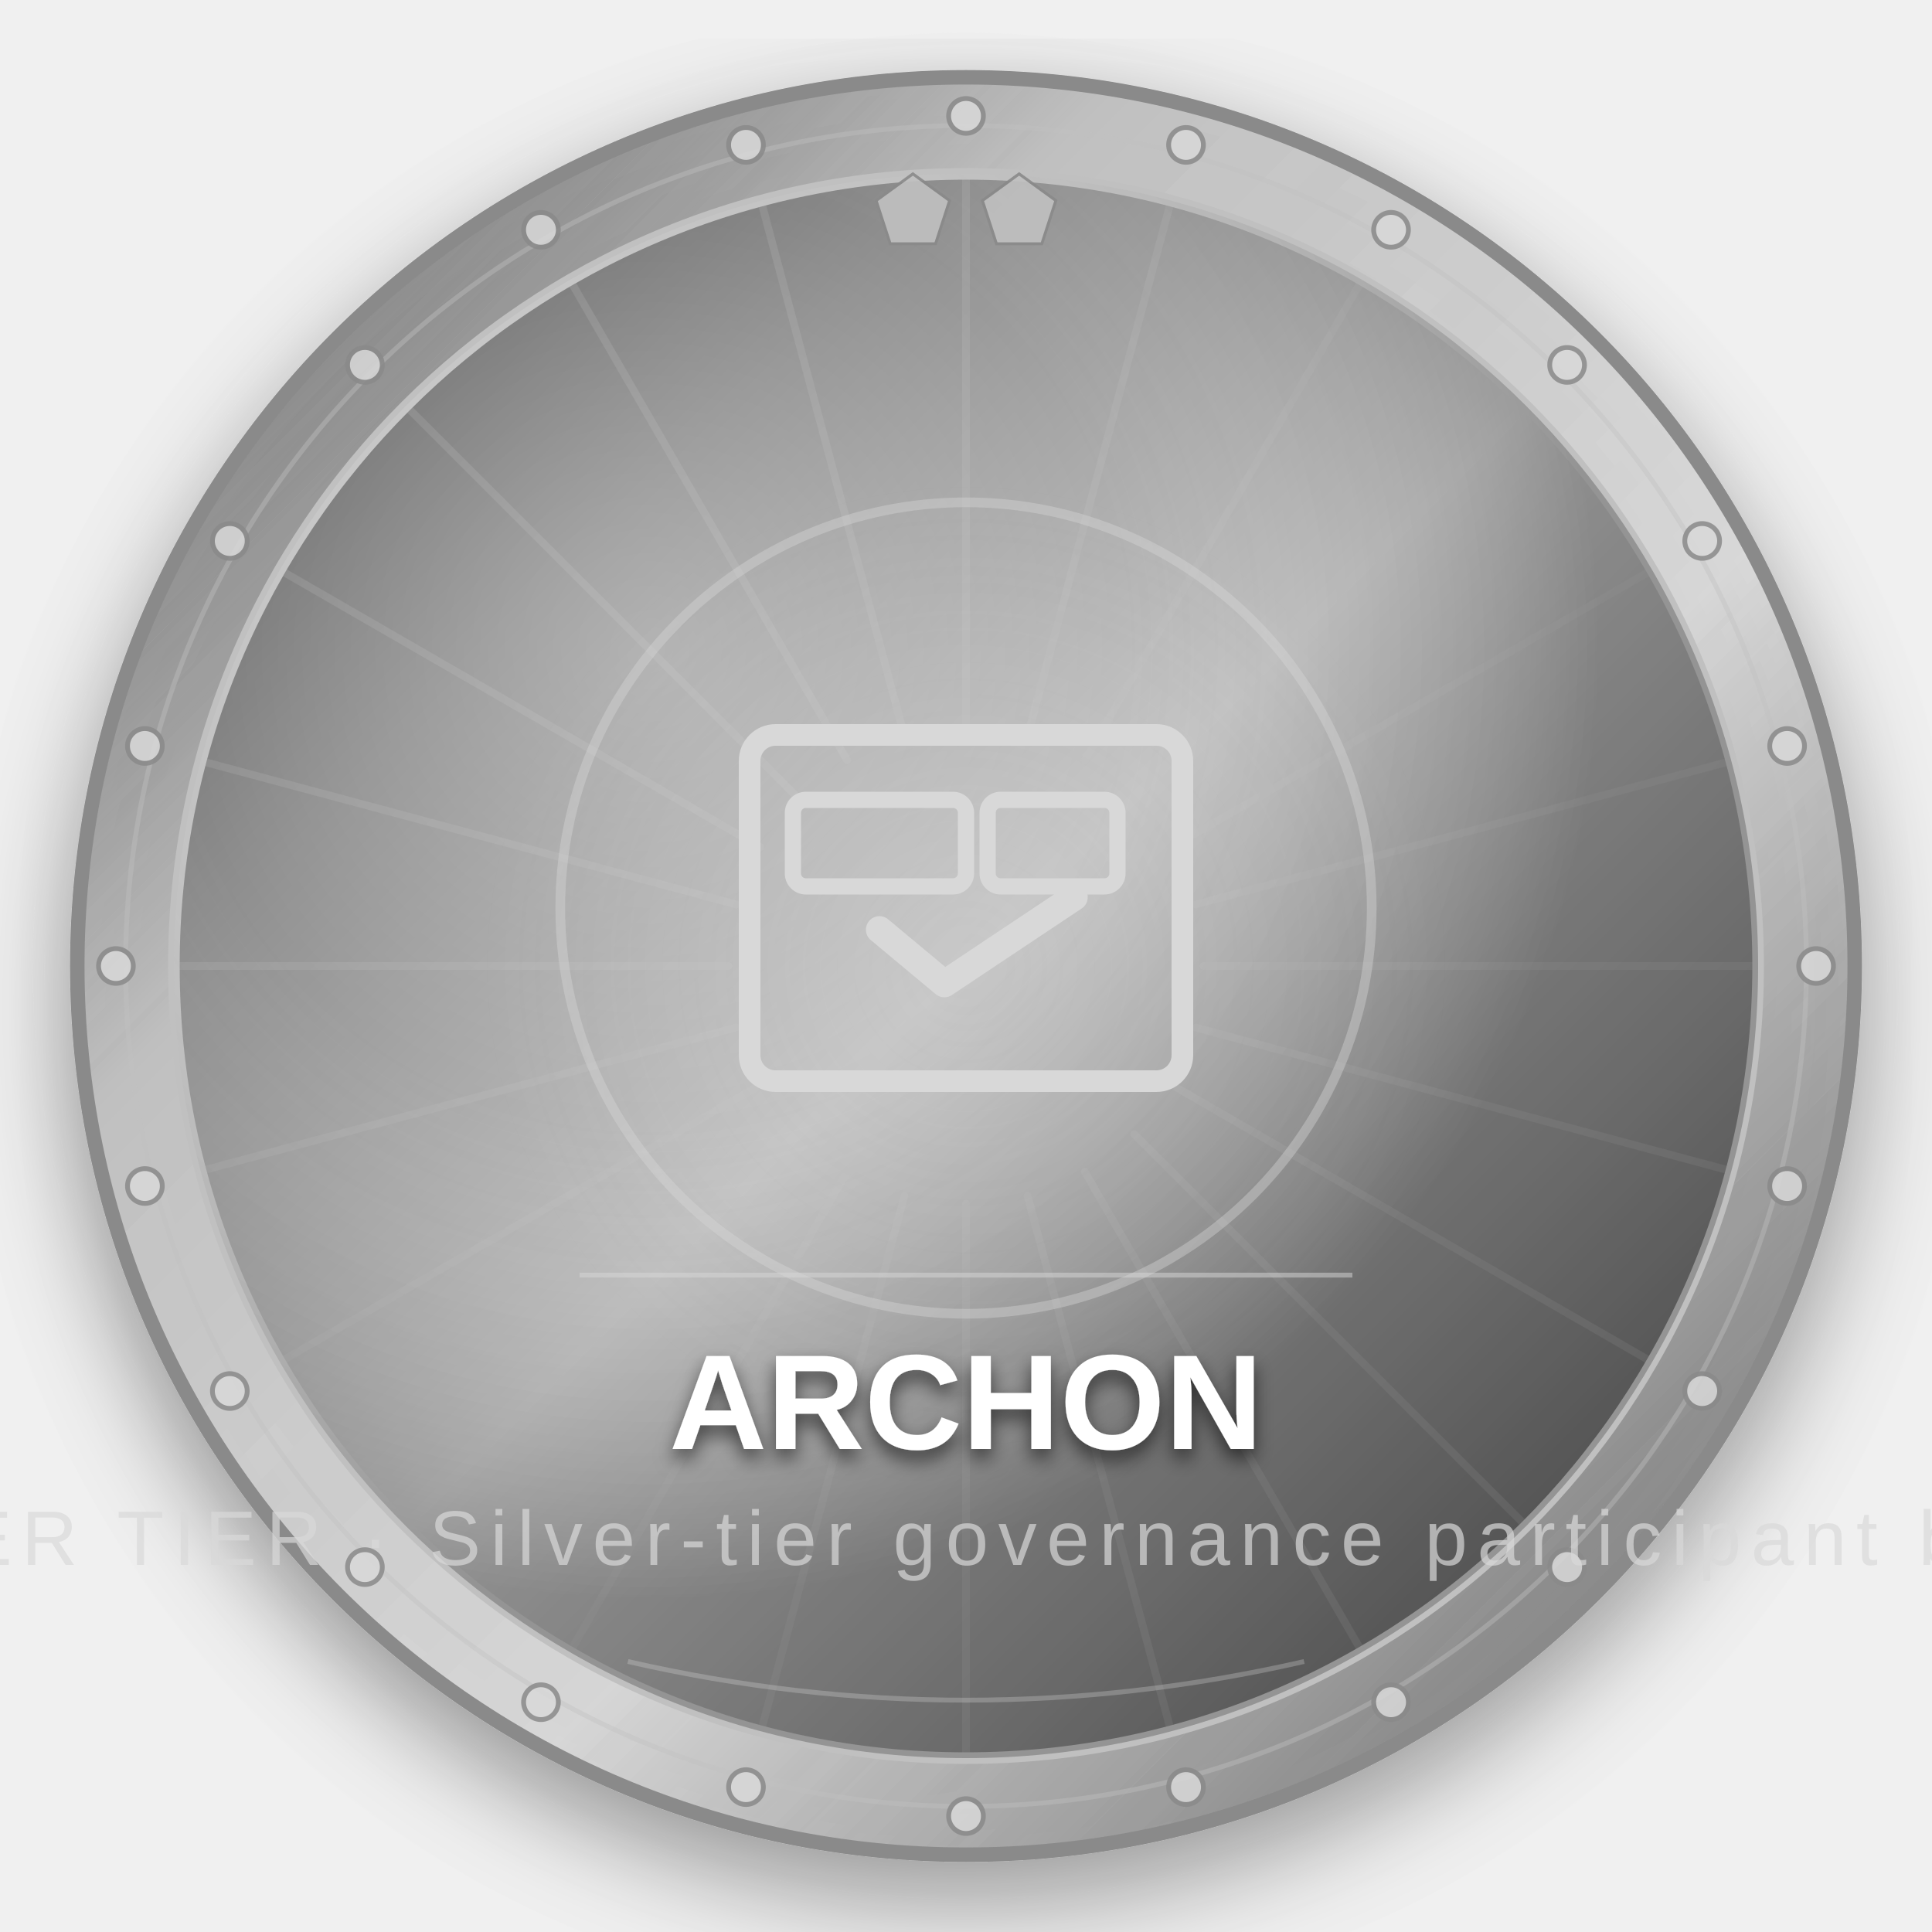
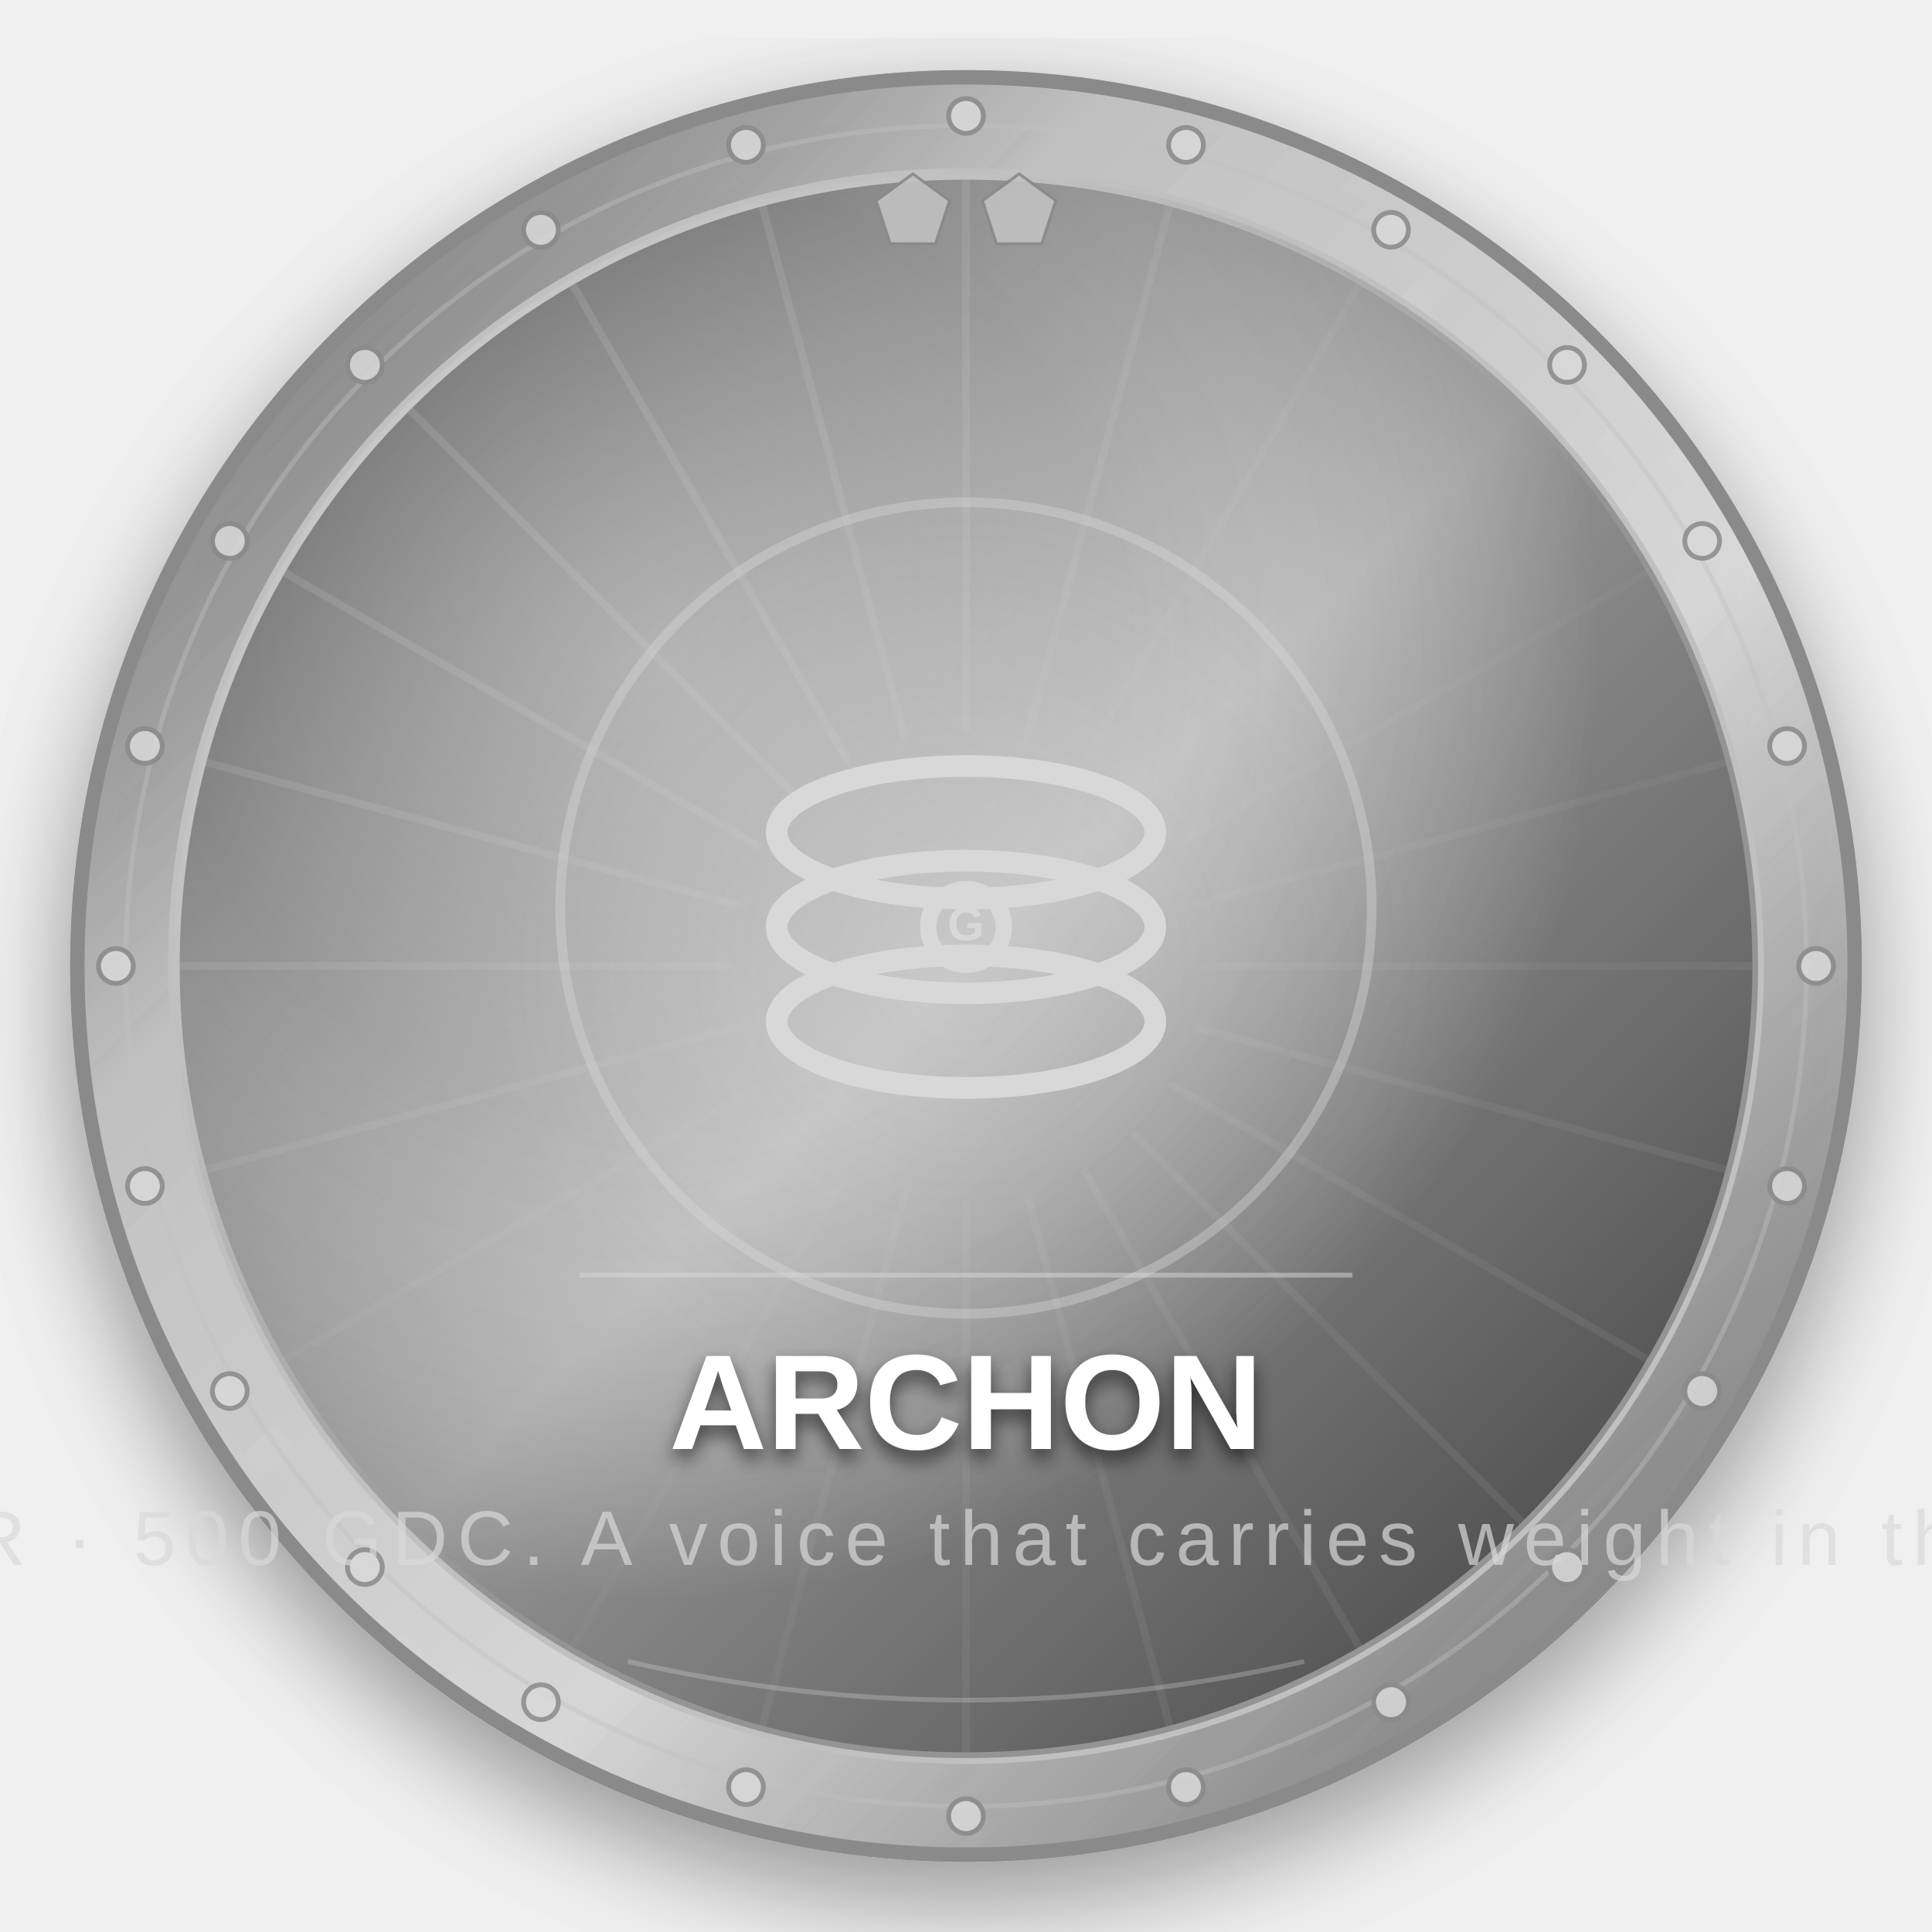
<svg xmlns="http://www.w3.org/2000/svg" viewBox="0 0 200 200" width="200" height="200">
  <defs>
    <linearGradient id="b7" x1="0%" y1="0%" x2="100%" y2="100%">
      <stop offset="0%" stop-color="#4A4A4A" />
      <stop offset="25%" stop-color="#8A8A8A" />
      <stop offset="50%" stop-color="#C0C0C0" />
      <stop offset="75%" stop-color="#8A8A8A" />
      <stop offset="100%" stop-color="#4A4A4A" />
    </linearGradient>
    <linearGradient id="r7" x1="0%" y1="0%" x2="100%" y2="100%">
      <stop offset="0%" stop-color="#4A4A4A" stop-opacity="0.8" />
      <stop offset="30%" stop-color="#C0C0C0" stop-opacity="1" />
      <stop offset="60%" stop-color="#D8D8D8" stop-opacity="0.9" />
      <stop offset="100%" stop-color="#4A4A4A" stop-opacity="0.8" />
    </linearGradient>
    <radialGradient id="s7" cx="30%" cy="30%" r="60%">
      <stop offset="0%" stop-color="#fff" stop-opacity="0.28" />
      <stop offset="50%" stop-color="#fff" stop-opacity="0.05" />
      <stop offset="100%" stop-color="#000" stop-opacity="0.23" />
    </radialGradient>
    <radialGradient id="c7" cx="50%" cy="50%" r="50%">
      <stop offset="0%" stop-color="#E8E8E8" stop-opacity="0.12" />
      <stop offset="100%" stop-color="#E8E8E8" stop-opacity="0" />
    </radialGradient>
    <filter id="sh7" x="-30%" y="-30%" width="160%" height="160%">
      <feDropShadow dx="0" dy="4" stdDeviation="5" flood-color="#000" flood-opacity="0.4" />
    </filter>
  </defs>
  <circle cx="100" cy="100" r="96" fill="none" stroke="#E8E8E8" stroke-width="1.2" opacity="0.2" filter="url(#sh7)" />
  <circle cx="100" cy="100" r="92" fill="url(#r7)" stroke="#8A8A8A" stroke-width="1.5" filter="url(#sh7)" />
  <circle cx="100" cy="100" r="87" fill="none" stroke="#C0C0C0" stroke-width="0.5" opacity="0.4" />
  <circle cx="100" cy="100" r="82" fill="url(#b7)" stroke="#C0C0C0" stroke-width="1.2" />
  <line x1="124.6" y1="100" x2="182" y2="100" stroke="#C0C0C0" stroke-width="0.8" opacity="0.18" stroke-linecap="round" />
  <line x1="123.762" y1="106.367" x2="179.206" y2="121.223" stroke="#C0C0C0" stroke-width="0.8" opacity="0.18" stroke-linecap="round" />
  <line x1="121.304" y1="112.3" x2="171.014" y2="141" stroke="#C0C0C0" stroke-width="0.8" opacity="0.18" stroke-linecap="round" />
  <line x1="117.395" y1="117.395" x2="157.983" y2="157.983" stroke="#C0C0C0" stroke-width="0.8" opacity="0.18" stroke-linecap="round" />
  <line x1="112.3" y1="121.304" x2="141" y2="171.014" stroke="#C0C0C0" stroke-width="0.8" opacity="0.18" stroke-linecap="round" />
  <line x1="106.367" y1="123.762" x2="121.223" y2="179.206" stroke="#C0C0C0" stroke-width="0.8" opacity="0.18" stroke-linecap="round" />
  <line x1="100" y1="124.6" x2="100" y2="182" stroke="#C0C0C0" stroke-width="0.8" opacity="0.18" stroke-linecap="round" />
  <line x1="93.633" y1="123.762" x2="78.777" y2="179.206" stroke="#C0C0C0" stroke-width="0.8" opacity="0.18" stroke-linecap="round" />
  <line x1="87.7" y1="121.304" x2="59" y2="171.014" stroke="#C0C0C0" stroke-width="0.8" opacity="0.18" stroke-linecap="round" />
  <line x1="82.605" y1="117.395" x2="42.017" y2="157.983" stroke="#C0C0C0" stroke-width="0.8" opacity="0.18" stroke-linecap="round" />
  <line x1="78.696" y1="112.3" x2="28.986" y2="141" stroke="#C0C0C0" stroke-width="0.8" opacity="0.18" stroke-linecap="round" />
  <line x1="76.238" y1="106.367" x2="20.794" y2="121.223" stroke="#C0C0C0" stroke-width="0.8" opacity="0.18" stroke-linecap="round" />
  <line x1="75.4" y1="100" x2="18" y2="100" stroke="#C0C0C0" stroke-width="0.8" opacity="0.18" stroke-linecap="round" />
  <line x1="76.238" y1="93.633" x2="20.794" y2="78.777" stroke="#C0C0C0" stroke-width="0.8" opacity="0.18" stroke-linecap="round" />
  <line x1="78.696" y1="87.7" x2="28.986" y2="59" stroke="#C0C0C0" stroke-width="0.8" opacity="0.18" stroke-linecap="round" />
  <line x1="82.605" y1="82.605" x2="42.017" y2="42.017" stroke="#C0C0C0" stroke-width="0.8" opacity="0.18" stroke-linecap="round" />
  <line x1="87.7" y1="78.696" x2="59" y2="28.986" stroke="#C0C0C0" stroke-width="0.8" opacity="0.18" stroke-linecap="round" />
  <line x1="93.633" y1="76.238" x2="78.777" y2="20.794" stroke="#C0C0C0" stroke-width="0.8" opacity="0.18" stroke-linecap="round" />
  <line x1="100" y1="75.4" x2="100" y2="18" stroke="#C0C0C0" stroke-width="0.8" opacity="0.18" stroke-linecap="round" />
  <line x1="106.367" y1="76.238" x2="121.223" y2="20.794" stroke="#C0C0C0" stroke-width="0.8" opacity="0.18" stroke-linecap="round" />
  <line x1="112.3" y1="78.696" x2="141" y2="28.986" stroke="#C0C0C0" stroke-width="0.8" opacity="0.18" stroke-linecap="round" />
  <line x1="117.395" y1="82.605" x2="157.983" y2="42.017" stroke="#C0C0C0" stroke-width="0.8" opacity="0.18" stroke-linecap="round" />
  <line x1="121.304" y1="87.7" x2="171.014" y2="59" stroke="#C0C0C0" stroke-width="0.8" opacity="0.18" stroke-linecap="round" />
  <line x1="123.762" y1="93.633" x2="179.206" y2="78.777" stroke="#C0C0C0" stroke-width="0.8" opacity="0.18" stroke-linecap="round" />
  <circle cx="100" cy="100" r="50" fill="url(#c7)" />
  <circle cx="100" cy="100" r="82" fill="url(#s7)" />
  <circle cx="100" cy="12" r="1.8" fill="#D8D8D8" stroke="#8A8A8A" stroke-width="0.5" opacity="0.85" />
  <circle cx="122.776" cy="14.999" r="1.8" fill="#D8D8D8" stroke="#8A8A8A" stroke-width="0.5" opacity="0.85" />
  <circle cx="144" cy="23.79" r="1.8" fill="#D8D8D8" stroke="#8A8A8A" stroke-width="0.5" opacity="0.85" />
  <circle cx="162.225" cy="37.775" r="1.8" fill="#D8D8D8" stroke="#8A8A8A" stroke-width="0.5" opacity="0.85" />
  <circle cx="176.21" cy="56" r="1.8" fill="#D8D8D8" stroke="#8A8A8A" stroke-width="0.5" opacity="0.85" />
  <circle cx="185.001" cy="77.224" r="1.8" fill="#D8D8D8" stroke="#8A8A8A" stroke-width="0.5" opacity="0.85" />
  <circle cx="188" cy="100" r="1.8" fill="#D8D8D8" stroke="#8A8A8A" stroke-width="0.5" opacity="0.85" />
  <circle cx="185.001" cy="122.776" r="1.8" fill="#D8D8D8" stroke="#8A8A8A" stroke-width="0.5" opacity="0.85" />
  <circle cx="176.21" cy="144" r="1.8" fill="#D8D8D8" stroke="#8A8A8A" stroke-width="0.5" opacity="0.85" />
  <circle cx="162.225" cy="162.225" r="1.8" fill="#D8D8D8" stroke="#8A8A8A" stroke-width="0.5" opacity="0.85" />
  <circle cx="144" cy="176.21" r="1.8" fill="#D8D8D8" stroke="#8A8A8A" stroke-width="0.5" opacity="0.85" />
  <circle cx="122.776" cy="185.001" r="1.8" fill="#D8D8D8" stroke="#8A8A8A" stroke-width="0.5" opacity="0.85" />
  <circle cx="100" cy="188" r="1.8" fill="#D8D8D8" stroke="#8A8A8A" stroke-width="0.5" opacity="0.85" />
  <circle cx="77.224" cy="185.001" r="1.8" fill="#D8D8D8" stroke="#8A8A8A" stroke-width="0.5" opacity="0.85" />
  <circle cx="56" cy="176.21" r="1.8" fill="#D8D8D8" stroke="#8A8A8A" stroke-width="0.5" opacity="0.85" />
  <circle cx="37.775" cy="162.225" r="1.8" fill="#D8D8D8" stroke="#8A8A8A" stroke-width="0.5" opacity="0.85" />
  <circle cx="23.79" cy="144" r="1.8" fill="#D8D8D8" stroke="#8A8A8A" stroke-width="0.5" opacity="0.85" />
  <circle cx="14.999" cy="122.776" r="1.8" fill="#D8D8D8" stroke="#8A8A8A" stroke-width="0.5" opacity="0.85" />
  <circle cx="12" cy="100" r="1.8" fill="#D8D8D8" stroke="#8A8A8A" stroke-width="0.5" opacity="0.85" />
  <circle cx="14.999" cy="77.224" r="1.8" fill="#D8D8D8" stroke="#8A8A8A" stroke-width="0.5" opacity="0.85" />
  <circle cx="23.79" cy="56" r="1.8" fill="#D8D8D8" stroke="#8A8A8A" stroke-width="0.5" opacity="0.85" />
  <circle cx="37.775" cy="37.775" r="1.8" fill="#D8D8D8" stroke="#8A8A8A" stroke-width="0.5" opacity="0.85" />
  <circle cx="56" cy="23.79" r="1.8" fill="#D8D8D8" stroke="#8A8A8A" stroke-width="0.5" opacity="0.85" />
  <circle cx="77.224" cy="14.999" r="1.8" fill="#D8D8D8" stroke="#8A8A8A" stroke-width="0.5" opacity="0.85" />
  <polygon points="94.5,18 98.304,20.764 96.851,25.236 92.149,25.236 90.696,20.764" fill="#C0C0C0" stroke="#8A8A8A" stroke-width="0.3" opacity="0.9" />
  <polygon points="105.5,18 109.304,20.764 107.851,25.236 103.149,25.236 101.696,20.764" fill="#C0C0C0" stroke="#8A8A8A" stroke-width="0.3" opacity="0.9" />
  <circle cx="100" cy="94" r="42" fill="none" stroke="#D8D8D8" stroke-width="1" opacity="0.4" />
  <g>
    <g transform="translate(100,94)">
-       <rect x="-22.4" y="-17.92" width="44.8" height="35.84" rx="2.688" fill="none" stroke="#D8D8D8" stroke-width="2.24" />
-       <rect x="-17.92" y="-11.2" width="17.92" height="8.96" rx="1.344" fill="none" stroke="#D8D8D8" stroke-width="1.68" />
-       <rect x="2.24" y="-11.2" width="13.44" height="8.96" rx="1.344" fill="none" stroke="#D8D8D8" stroke-width="1.68" />
-       <polyline points="-8.96,2.24 -2.24,7.84 11.2,-1.12" fill="none" stroke="#D8D8D8" stroke-width="2.8" stroke-linecap="round" stroke-linejoin="round" />
+       <ellipse cx="0" cy="-7.84" rx="19.6" ry="6.86" fill="none" stroke="#D8D8D8" stroke-width="2.24" />
+       <ellipse cx="0" cy="1.96" rx="19.6" ry="6.86" fill="none" stroke="#D8D8D8" stroke-width="2.24" />
+       <ellipse cx="0" cy="11.76" rx="19.6" ry="6.86" fill="none" stroke="#D8D8D8" stroke-width="2.24" />
+       <circle cx="0" cy="1.96" r="3.92" fill="none" stroke="#D8D8D8" stroke-width="1.68" />
+       <text x="0" y="3.332" text-anchor="middle" font-size="4.9" fill="#D8D8D8" font-weight="bold" font-family="Arial">G</text>
    </g>
  </g>
  <line x1="60" y1="132" x2="140" y2="132" stroke="#D8D8D8" stroke-width="0.5" opacity="0.5" />
  <text x="100" y="150" text-anchor="middle" font-size="14" font-weight="bold" fill="#fff" font-family="Arial,sans-serif" filter="drop-shadow(0 1px 1px rgba(0,0,0,0.6))">ARCHON</text>
-   <text x="100" y="162" text-anchor="middle" font-size="8" fill="#D8D8D8" opacity="0.7" font-family="Arial,sans-serif" letter-spacing="1">SILVER TIER · Silver-tier governance participant badge</text>
+   <text x="100" y="162" text-anchor="middle" font-size="8" fill="#D8D8D8" opacity="0.7" font-family="Arial,sans-serif" letter-spacing="1">SILVER TIER · 500 GDC. A voice that carries weight in the assembly.</text>
  <path d="M65 172 Q100 180 135 172" fill="none" stroke="#D8D8D8" stroke-width="0.5" opacity="0.3" />
</svg>
